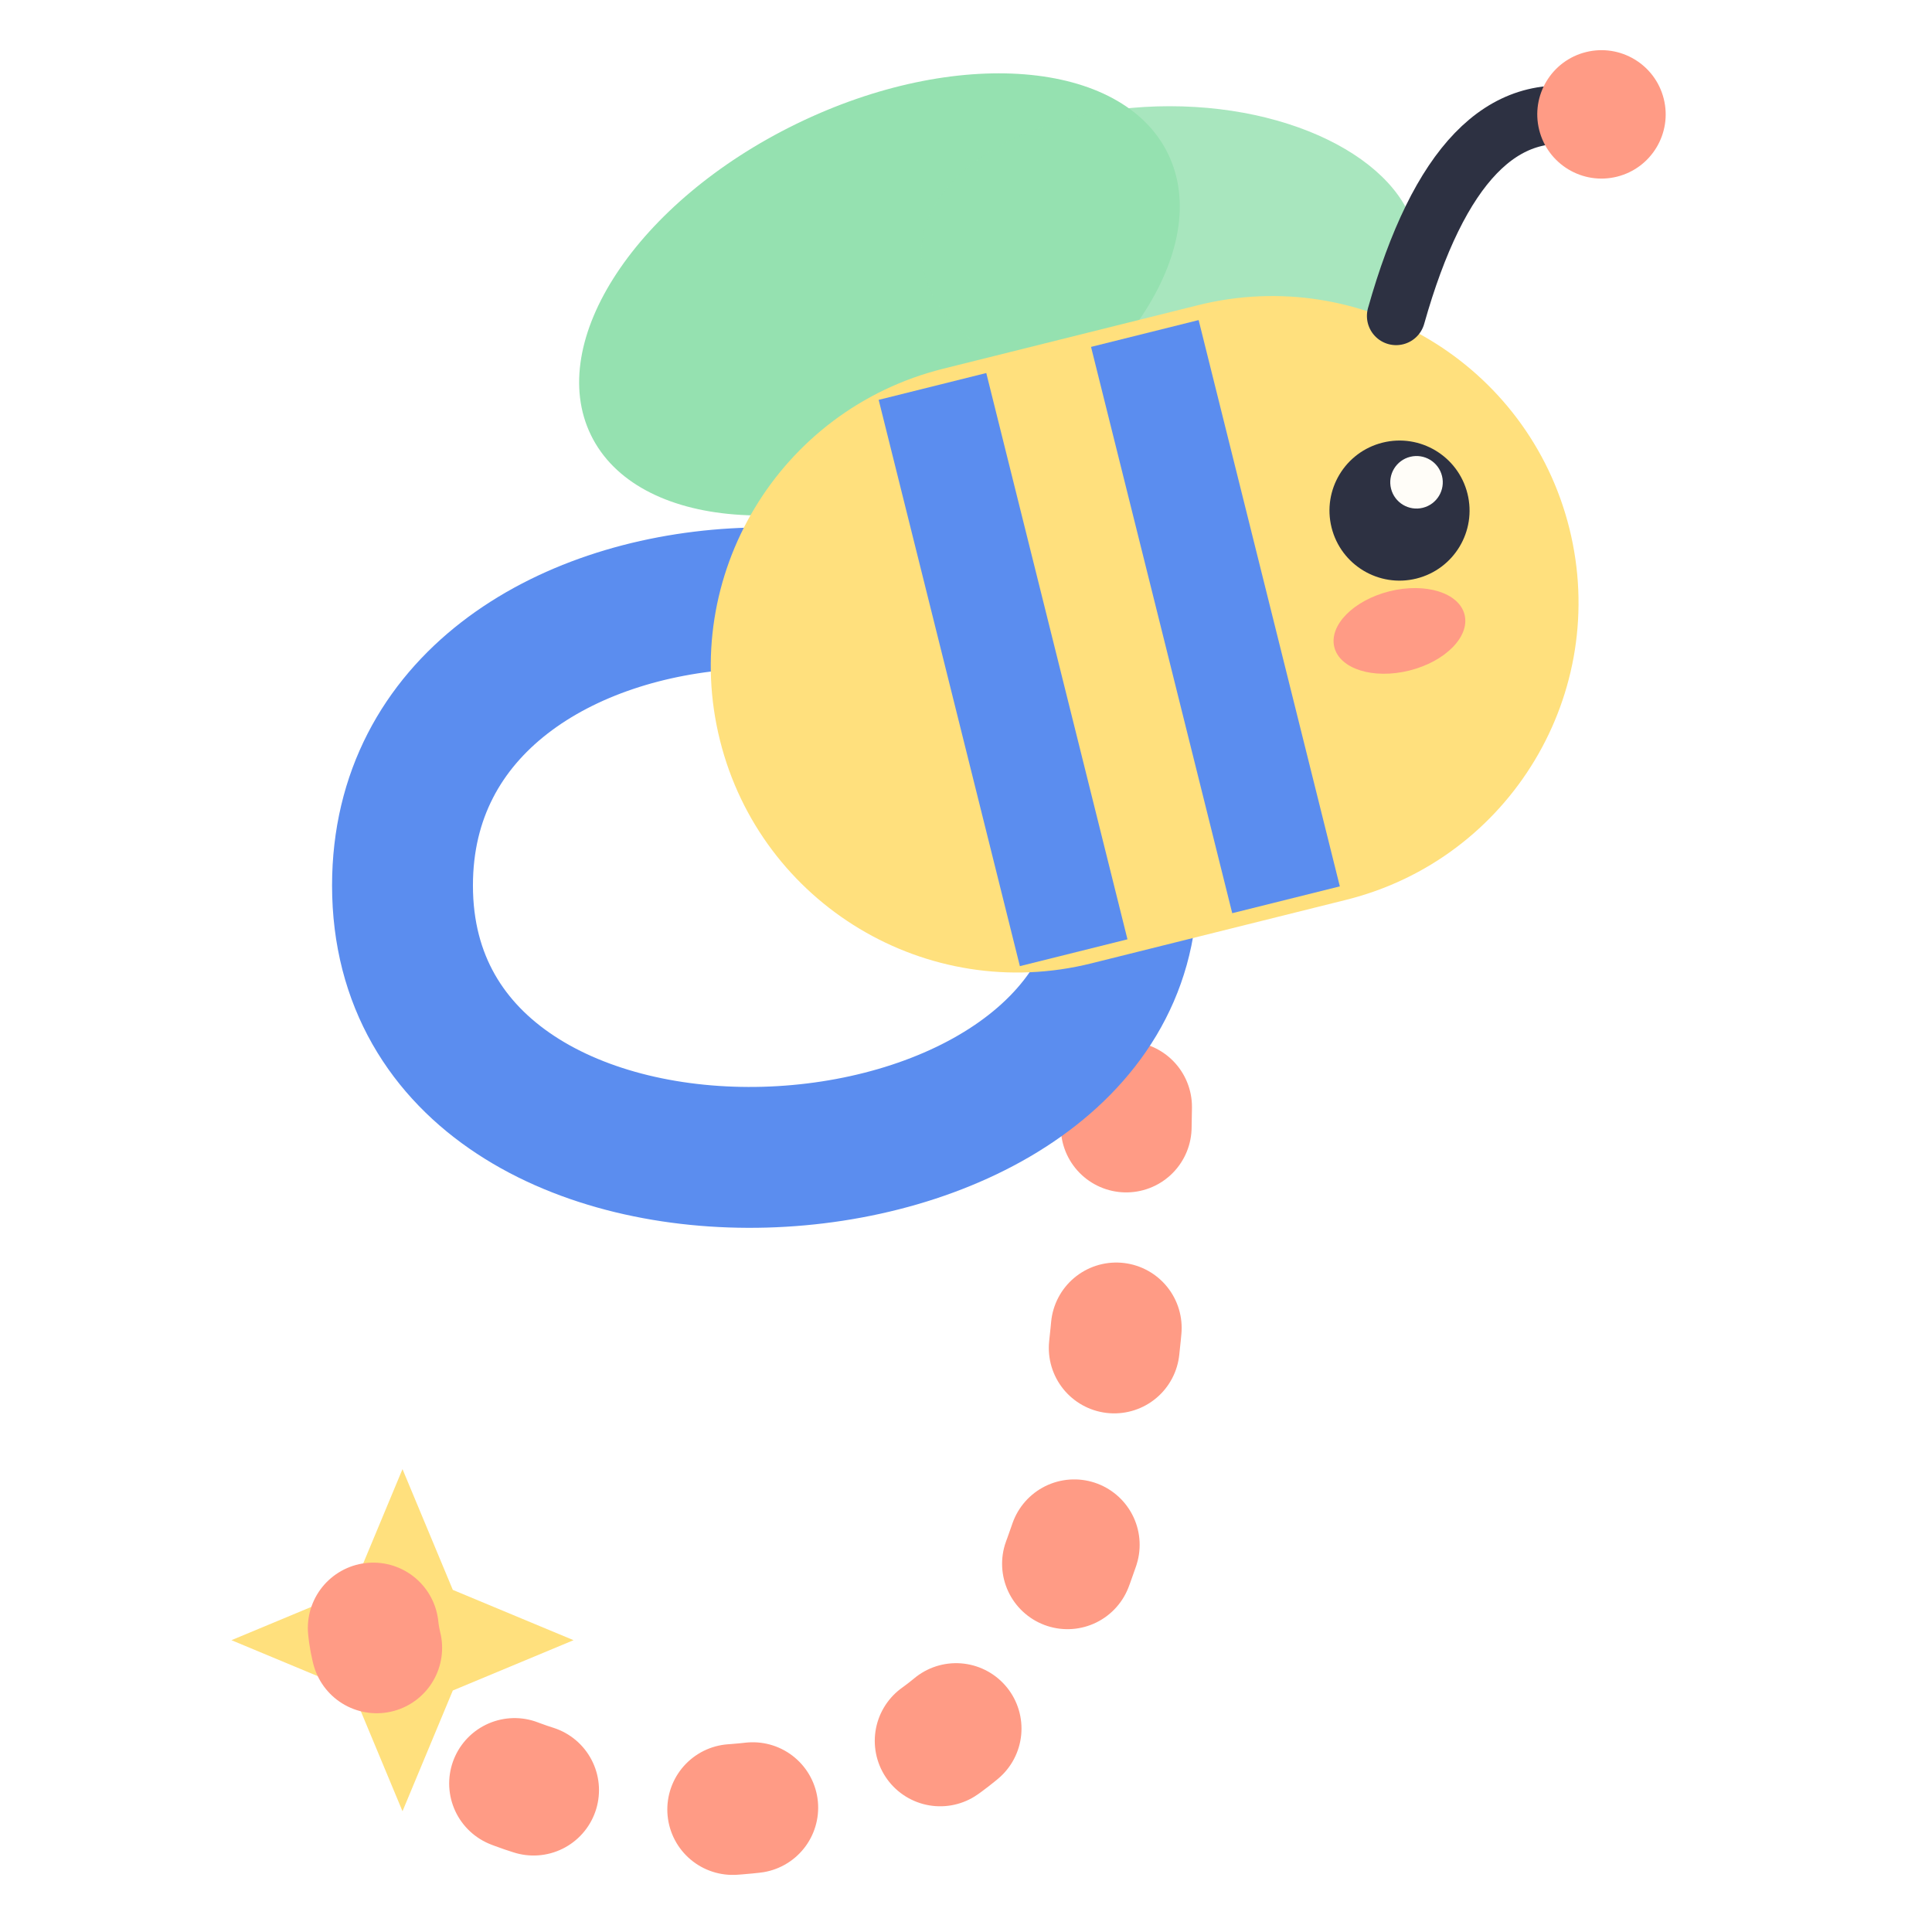
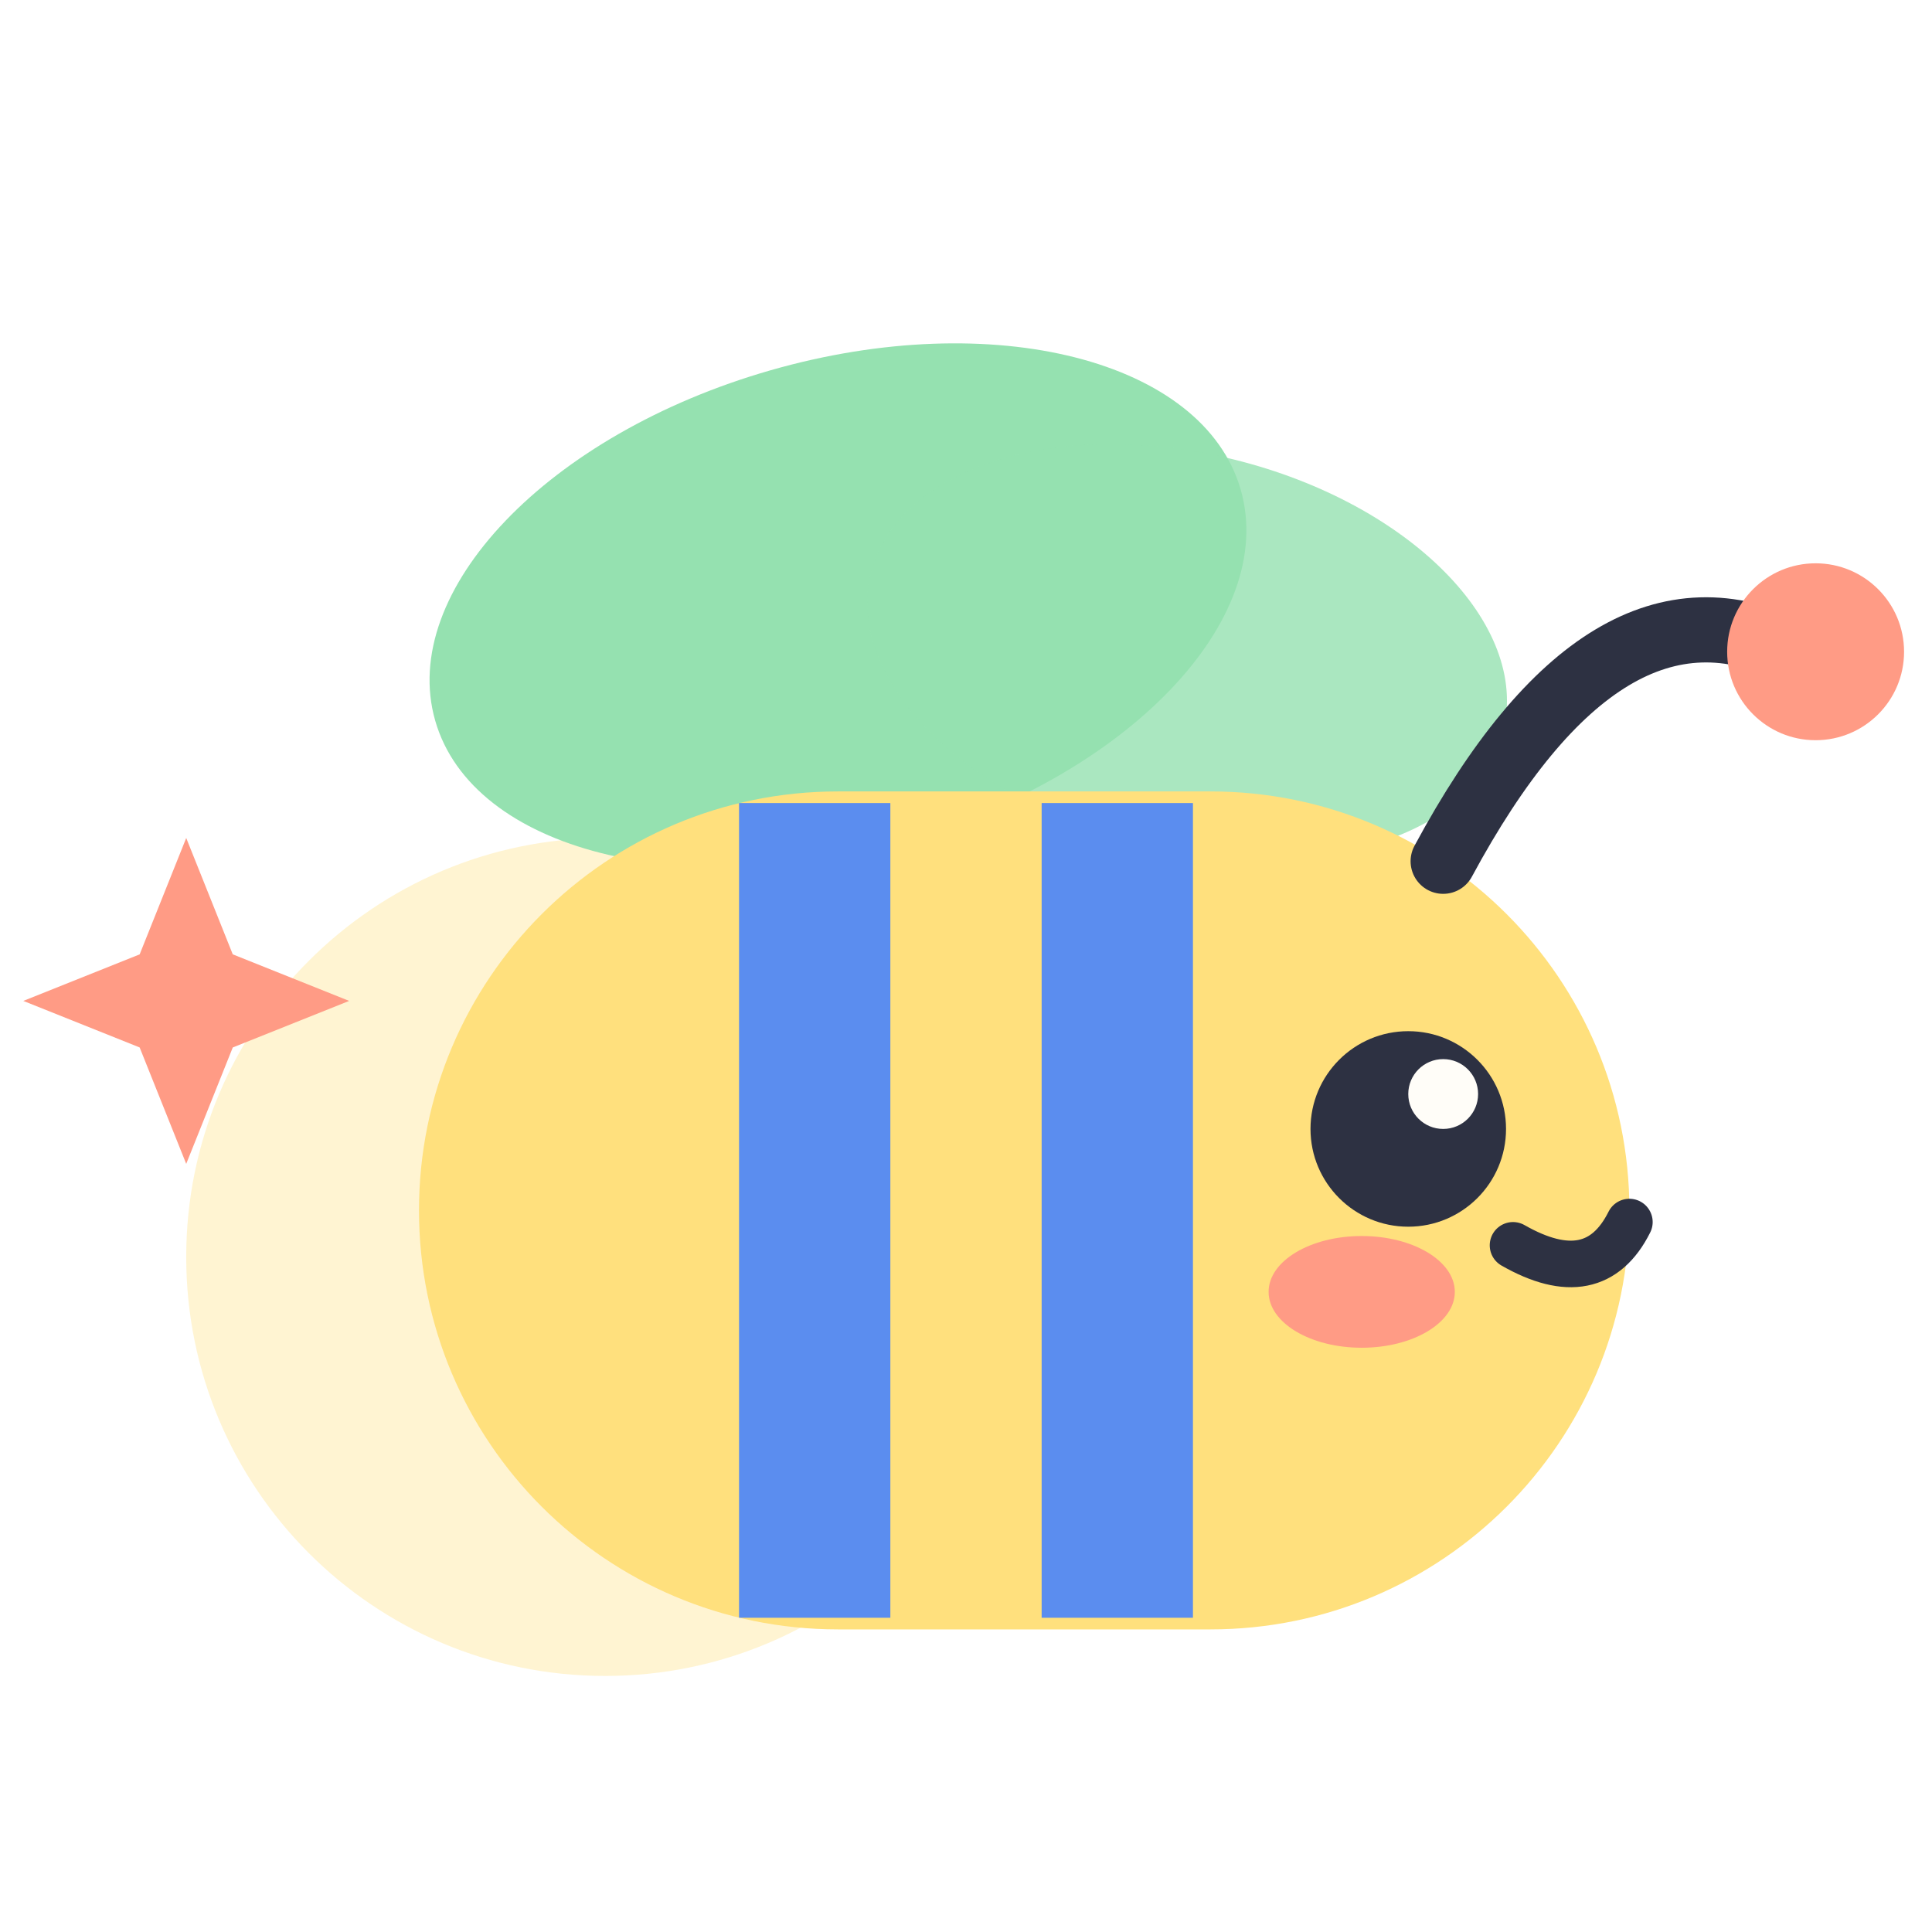
- <svg xmlns="http://www.w3.org/2000/svg" viewBox="12 6 96 96" fill="none">
-   <path d="M 32 79 L 34.5 85 L 40.5 87.5 L 34.5 90 L 32 96 L 29.5 90 L 23.5 87.5 L 29.5 85 Z" fill="#FFE07D" />
-   <path d="M 68 50 C 68 74, 69 96, 46 96 C 32 96, 27 87, 33 80" stroke="#FF9B85" stroke-width="6.5" stroke-linecap="round" stroke-dasharray="1 10" />
-   <path d="M 68 50 C 68 67, 32 69, 32 50 C 32 32, 64 31, 68 47" stroke="#5B8DEF" stroke-width="7" stroke-linecap="round" />
-   <g transform="translate(68, 34) rotate(-14) scale(1.45)">
-     <ellipse cx="-6" cy="-11" rx="11" ry="6.5" transform="rotate(-12 -6 -11)" fill="#95E1B0" />
-     <ellipse cx="4" cy="-10" rx="8.5" ry="5" transform="rotate(14 4 -10)" fill="#95E1B0" opacity="0.82" />
-     <rect x="-15" y="-8" width="30" height="21" rx="10.5" fill="#FFE07D" />
-     <path d="M -5 -7.5 L -5 12.5 M 2.5 -7.5 L 2.5 12.5" stroke="#5B8DEF" stroke-width="3.8" />
-     <circle cx="9.5" cy="0.5" r="2.4" fill="#2D3142" />
-     <circle cx="10.3" cy="-0.3" r="0.9" fill="#FFFDF8" />
-     <ellipse cx="8.5" cy="4.5" rx="2.3" ry="1.4" fill="#FF9B85" />
-     <path d="M 11 -6 Q 15 -13 19 -11" stroke="#2D3142" stroke-width="2" stroke-linecap="round" />
-     <circle cx="19.5" cy="-11" r="2.2" fill="#FF9B85" />
+ <svg xmlns="http://www.w3.org/2000/svg" viewBox="16 6 83 83" width="64" height="64" fill="none">
+   <g transform="translate(60, 54)">
+     <circle cx="-18" cy="6" r="18" fill="#FFE07D" opacity="0.35" />
+     <path d="M -36 2 L -34 -3 L -29 -5 L -34 -7 L -36 -12 L -38 -7 L -43 -5 L -38 -3 Z" fill="#FF9B85" />
+     <ellipse cx="-8" cy="-22" rx="18" ry="10.5" transform="rotate(-16 -8 -22)" fill="#95E1B0" />
+     <ellipse cx="7" cy="-20" rx="14" ry="8.5" transform="rotate(14 7 -20)" fill="#95E1B0" opacity="0.8" />
+     <rect x="-26" y="-14" width="52" height="36" rx="18" fill="#FFE07D" />
+     <path d="M -9 -13.5 L -9 21.5 M 4 -13.5 L 4 21.5" stroke="#5B8DEF" stroke-width="6.5" />
+     <circle cx="16.5" cy="0.5" r="4.2" fill="#2D3142" />
+     <circle cx="18" cy="-1" r="1.5" fill="#FFFDF8" />
+     <ellipse cx="14.5" cy="7.5" rx="4" ry="2.4" fill="#FF9B85" />
+     <path d="M 21 5.5 Q 24.5 7.5 26 4.5" stroke="#2D3142" stroke-width="2" stroke-linecap="round" />
+     <path d="M 18 -11 Q 25 -24 33 -20" stroke="#2D3142" stroke-width="2.8" stroke-linecap="round" />
+     <circle cx="34" cy="-20" r="3.8" fill="#FF9B85" />
  </g>
</svg>
